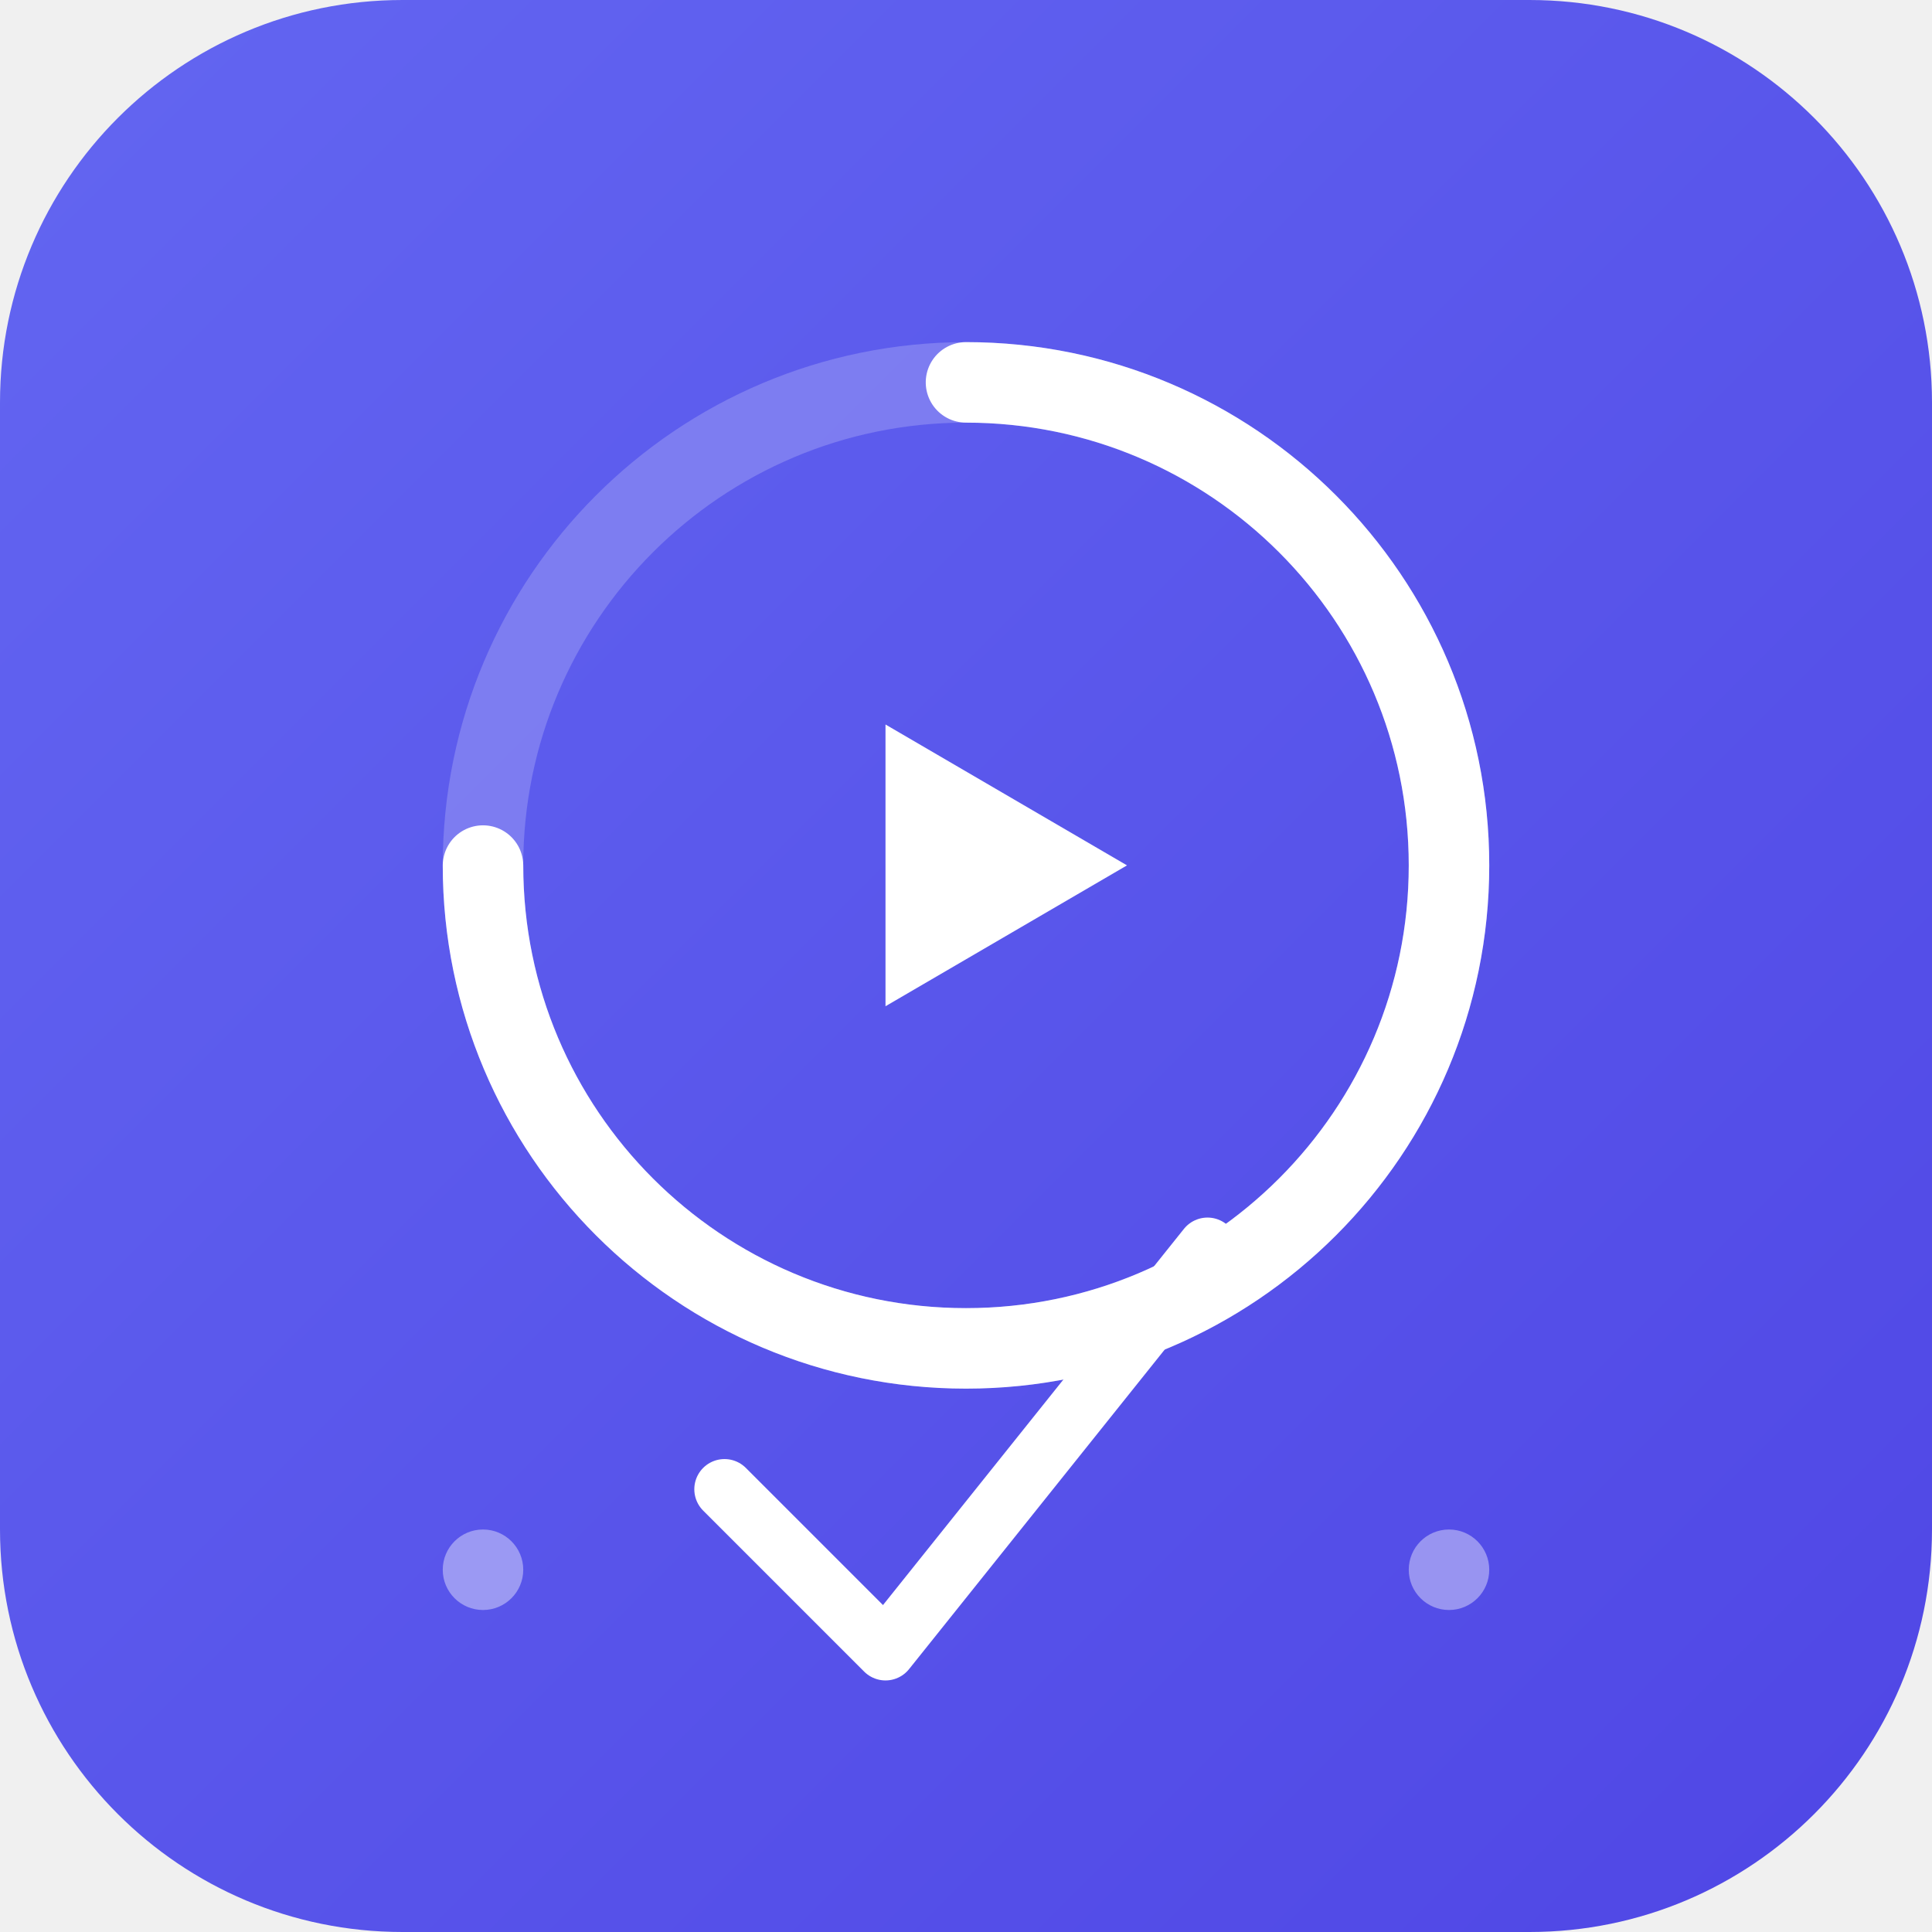
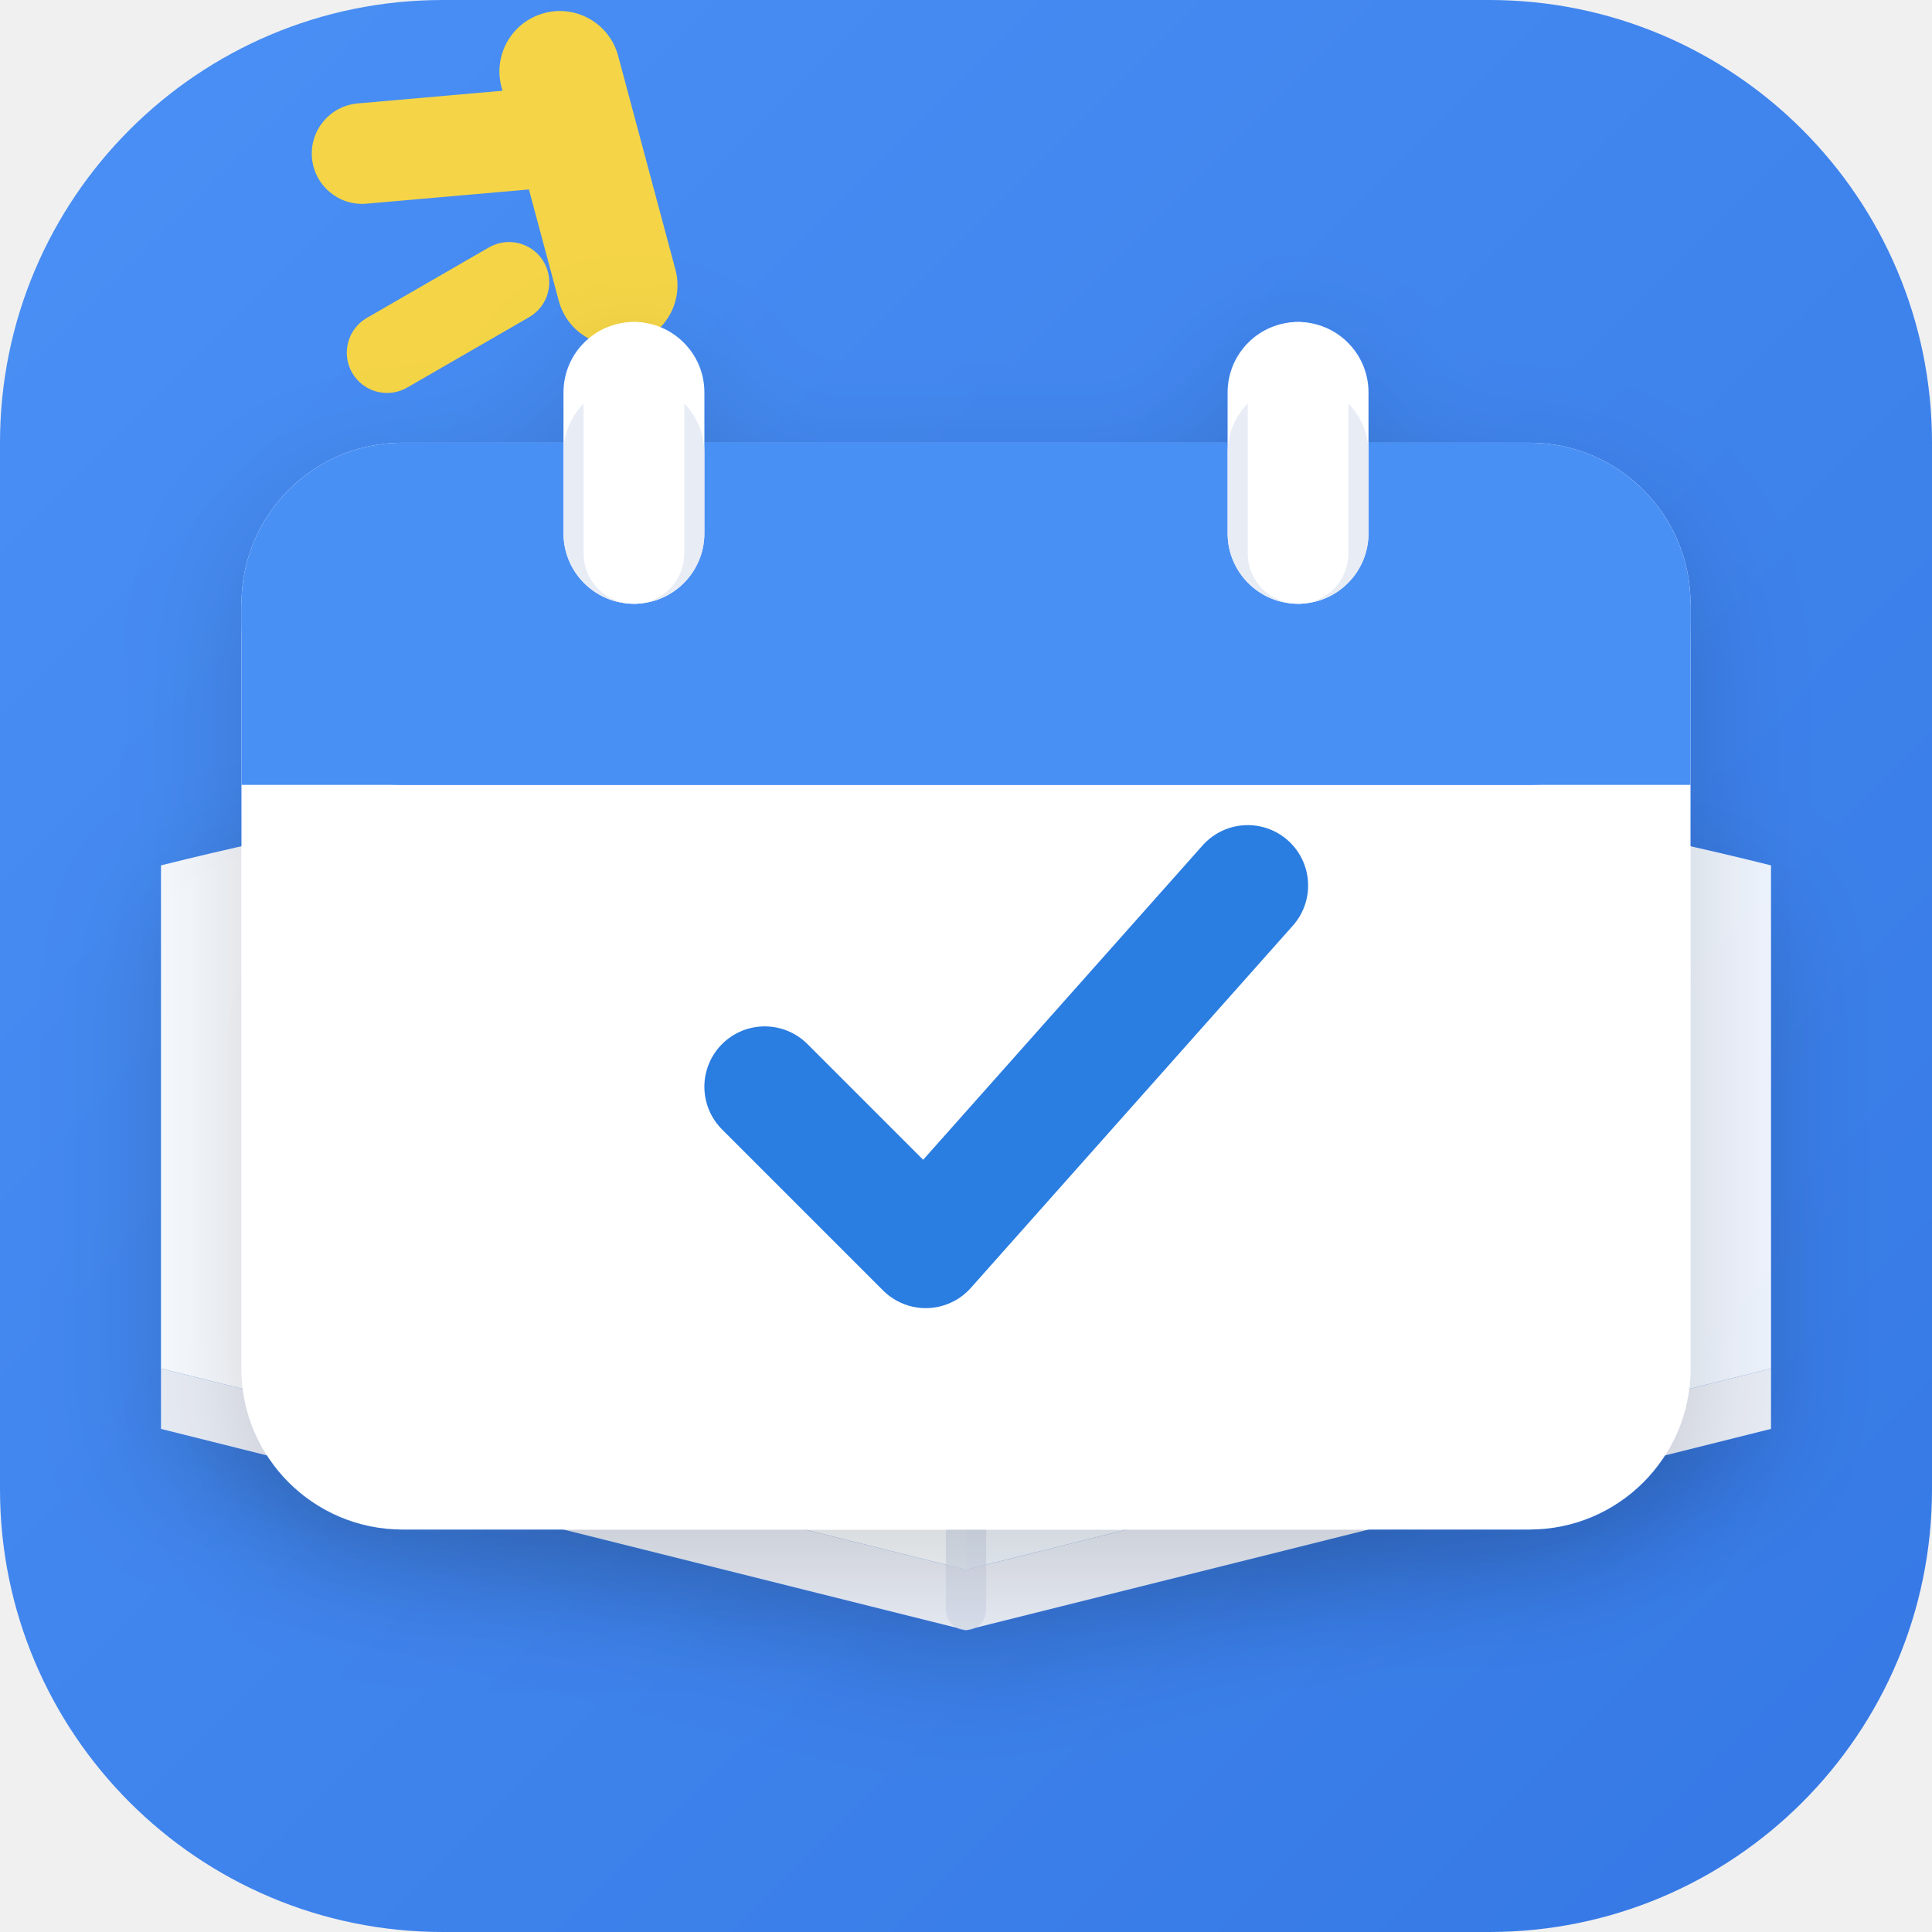
<svg xmlns="http://www.w3.org/2000/svg" viewBox="0 0 192 192" width="192" height="192">
  <defs>
    <linearGradient id="bg" x1="0" y1="0" x2="1" y2="1">
-       <stop offset="0%" stop-color="#6366f1" />
-       <stop offset="100%" stop-color="#4f46e5" />
+       <stop offset="0%" stop-color="#4A90F5" />
+       <stop offset="100%" stop-color="#3578E5" />
    </linearGradient>
+     <filter id="shadow" x="-10%" y="-10%" width="130%" height="130%">
+       <feDropShadow dx="0" dy="4" stdDeviation="6" flood-color="rgba(0,0,0,0.15)" />
+     </filter>
  </defs>
-   <rect width="192" height="192" rx="40" fill="url(#bg)" />
-   <circle cx="96" cy="86" r="48" fill="none" stroke="rgba(255,255,255,0.2)" stroke-width="8" />
-   <circle cx="96" cy="86" r="48" fill="none" stroke="#fff" stroke-width="8" stroke-dasharray="301.6" stroke-dashoffset="75.4" stroke-linecap="round" transform="rotate(-90,96,86)" />
-   <polygon points="88,72 88,100 112,86" fill="#fff" />
-   <path d="M72 148 l16 16 l32 -40" fill="none" stroke="#fff" stroke-width="6" stroke-linecap="round" stroke-linejoin="round" />
-   <circle cx="48" cy="156" r="4" fill="rgba(255,255,255,0.4)" />
-   <circle cx="144" cy="156" r="4" fill="rgba(255,255,255,0.4)" />
+   <rect width="192" height="192" rx="44" fill="url(#bg)" />
+   <g transform="translate(24, 18) rotate(-30)">
+     <rect x="0" y="18" width="22" height="8" rx="4" fill="#F5D547" />
+     <rect x="6" y="2" width="26" height="10" rx="5" fill="#F5D547" transform="rotate(25, 19, 7)" />
+     <rect x="24" y="0" width="12" height="34" rx="6" fill="#F5D547" transform="rotate(15, 30, 17)" />
+   </g>
+   <g transform="translate(16, 66)" filter="url(#shadow)">
+     <path d="M 80 10 Q 40 10, 0 20 L 0 70 Q 40 80, 80 90 Z" fill="#FFFFFF" opacity="0.95" />
+     <path d="M 80 10 Q 120 10, 160 20 L 160 70 Q 120 80, 80 90 Z" fill="#F8FAFF" opacity="0.95" />
+     <path d="M 0 70 Q 40 80, 80 90 L 80 96 Q 40 86, 0 76 Z" fill="#E8ECF5" />
+     <path d="M 80 90 Q 120 80, 160 70 L 160 76 Q 120 86, 80 96 Z" fill="#E8ECF5" />
+     <rect x="78" y="10" width="4" height="86" rx="2" fill="#D0D8E8" opacity="0.6" />
+   </g>
+   <g transform="translate(24, 32)" filter="url(#shadow)">
+     <rect x="0" y="12" width="144" height="108" rx="16" fill="#FFFFFF" />
+     <rect x="0" y="12" width="144" height="34" rx="16" fill="#4A90F5" />
+     <rect x="0" y="28" width="144" height="18" fill="#4A90F5" />
+     <rect x="32" y="0" width="14" height="28" rx="7" fill="#FFFFFF" />
+     <rect x="32" y="6" width="14" height="22" rx="7" fill="#E8ECF5" />
+     <rect x="34" y="0" width="10" height="28" rx="5" fill="#FFFFFF" />
+     <rect x="98" y="0" width="14" height="28" rx="7" fill="#FFFFFF" />
+     <rect x="98" y="6" width="14" height="22" rx="7" fill="#E8ECF5" />
+     <rect x="100" y="0" width="10" height="28" rx="5" fill="#FFFFFF" />
+     <path d="M 52 76 L 68 92 L 100 56" fill="none" stroke="#2B7DE1" stroke-width="12" stroke-linecap="round" stroke-linejoin="round" />
+   </g>
</svg>
